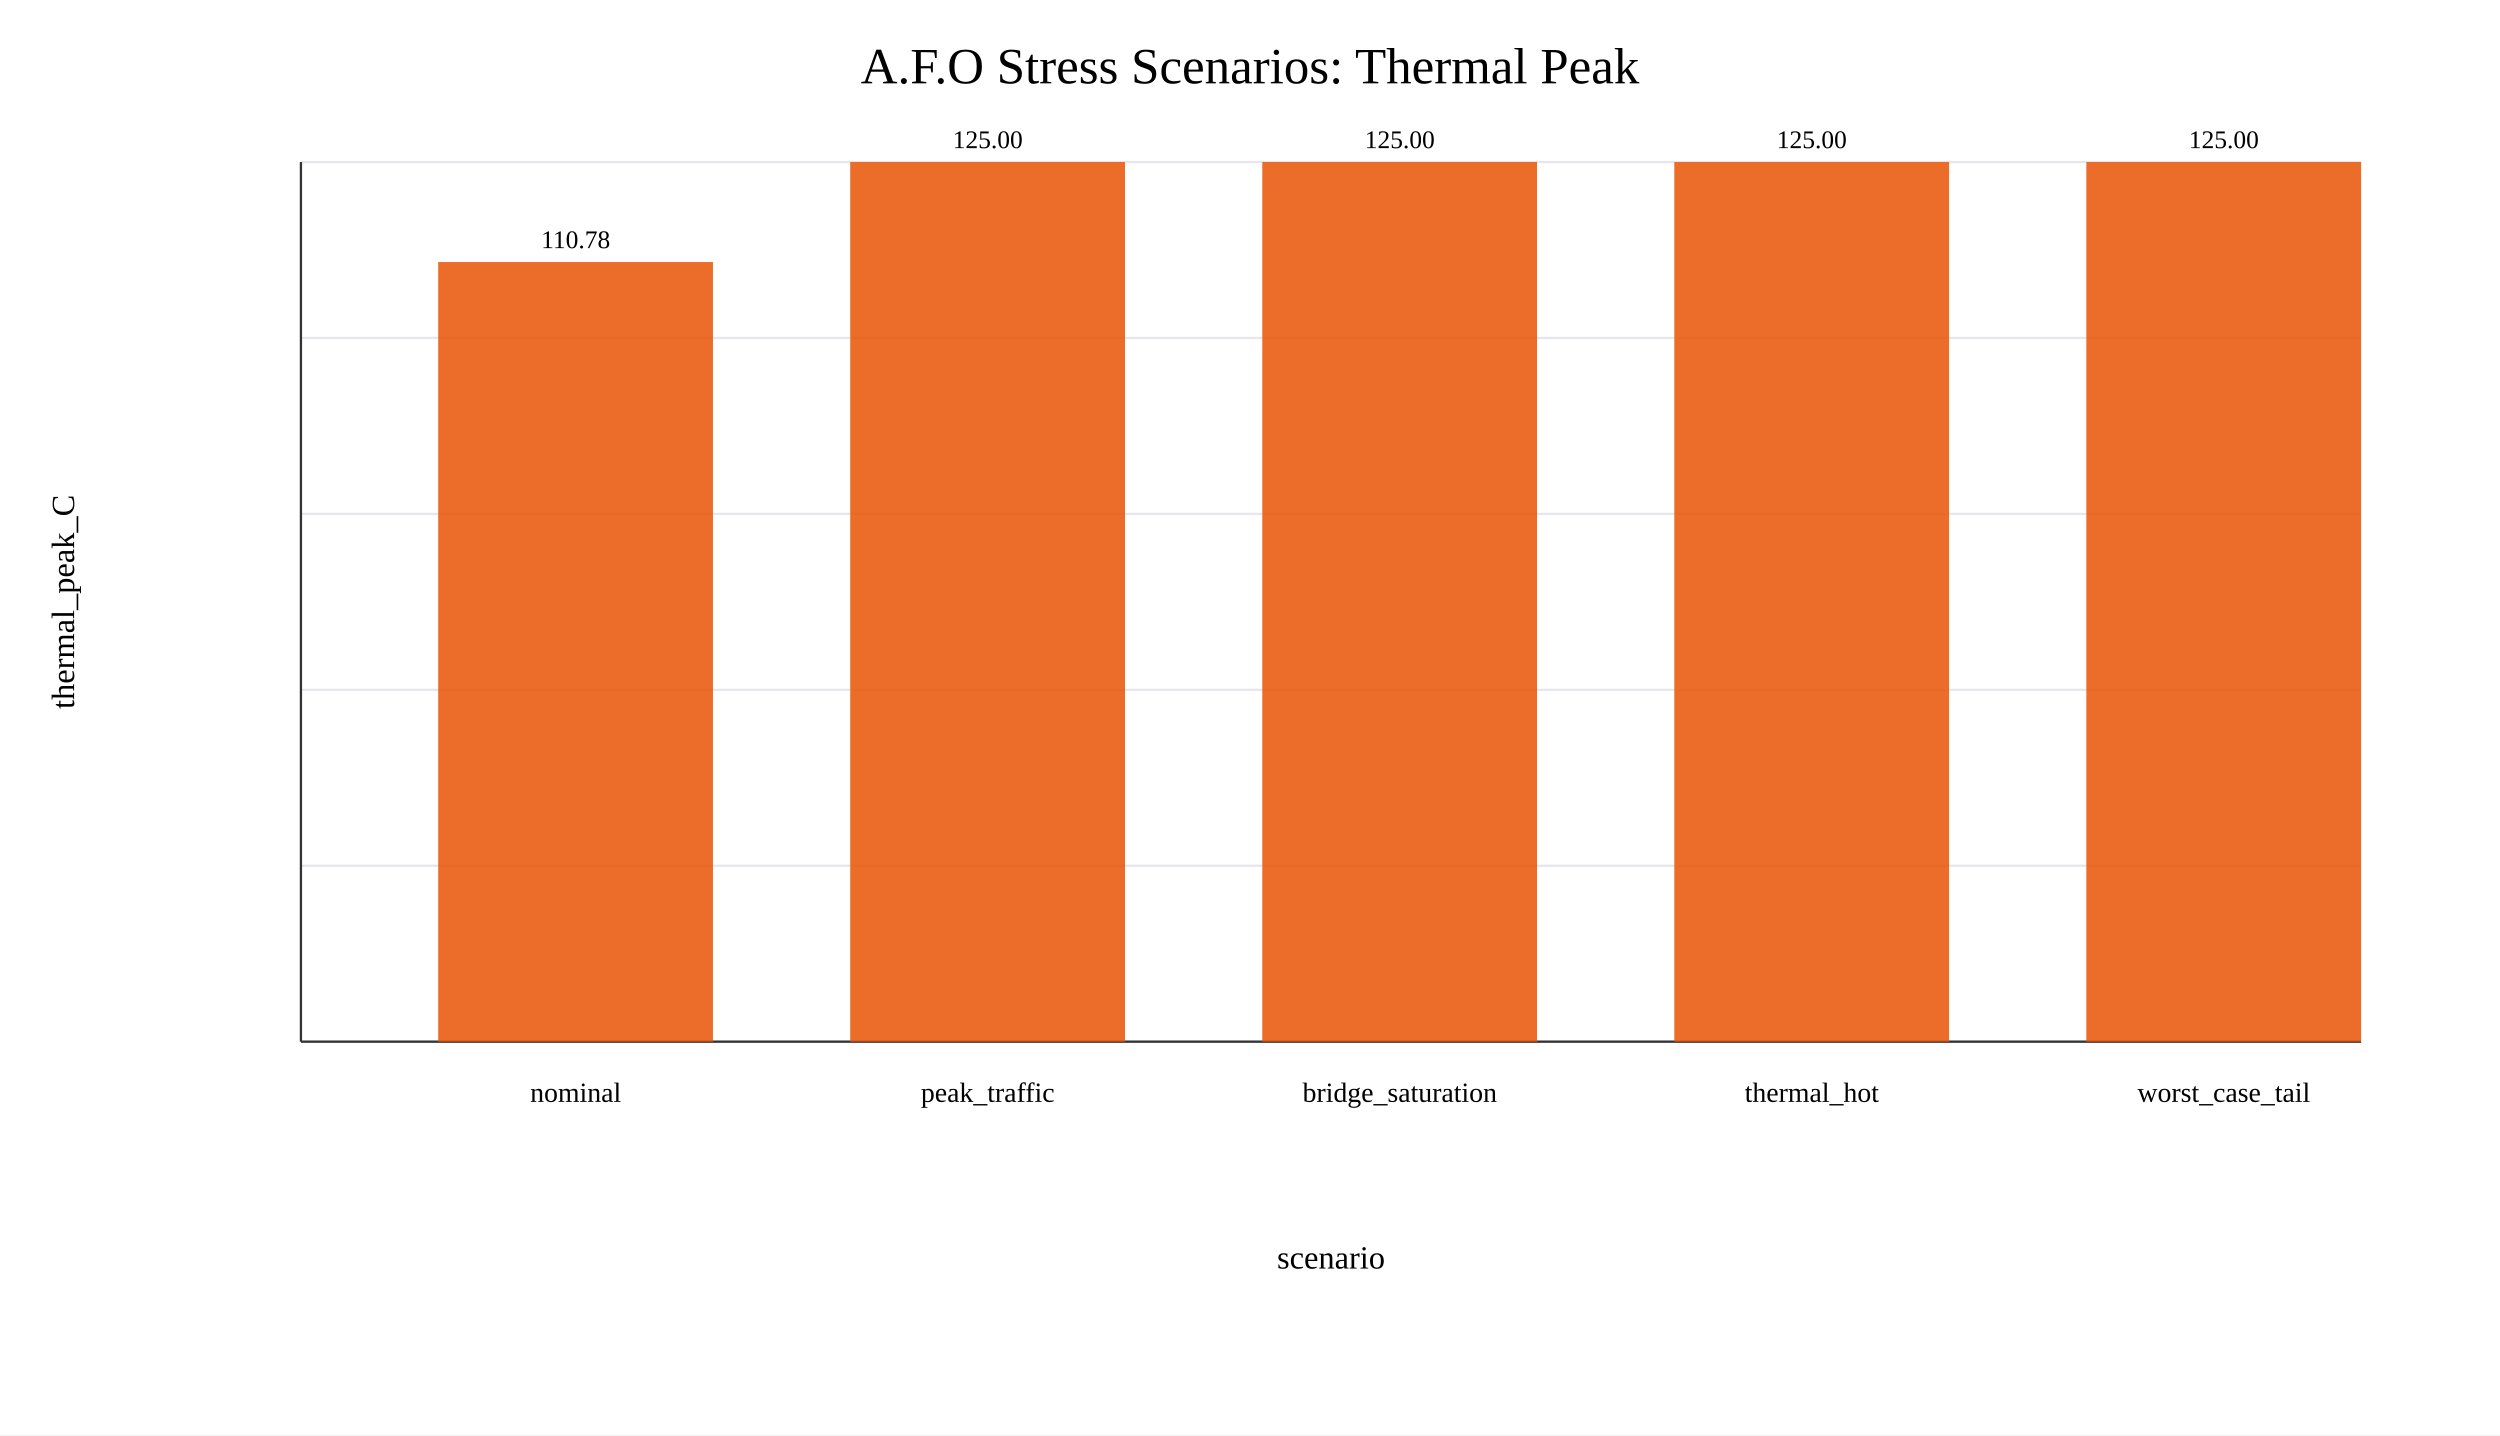
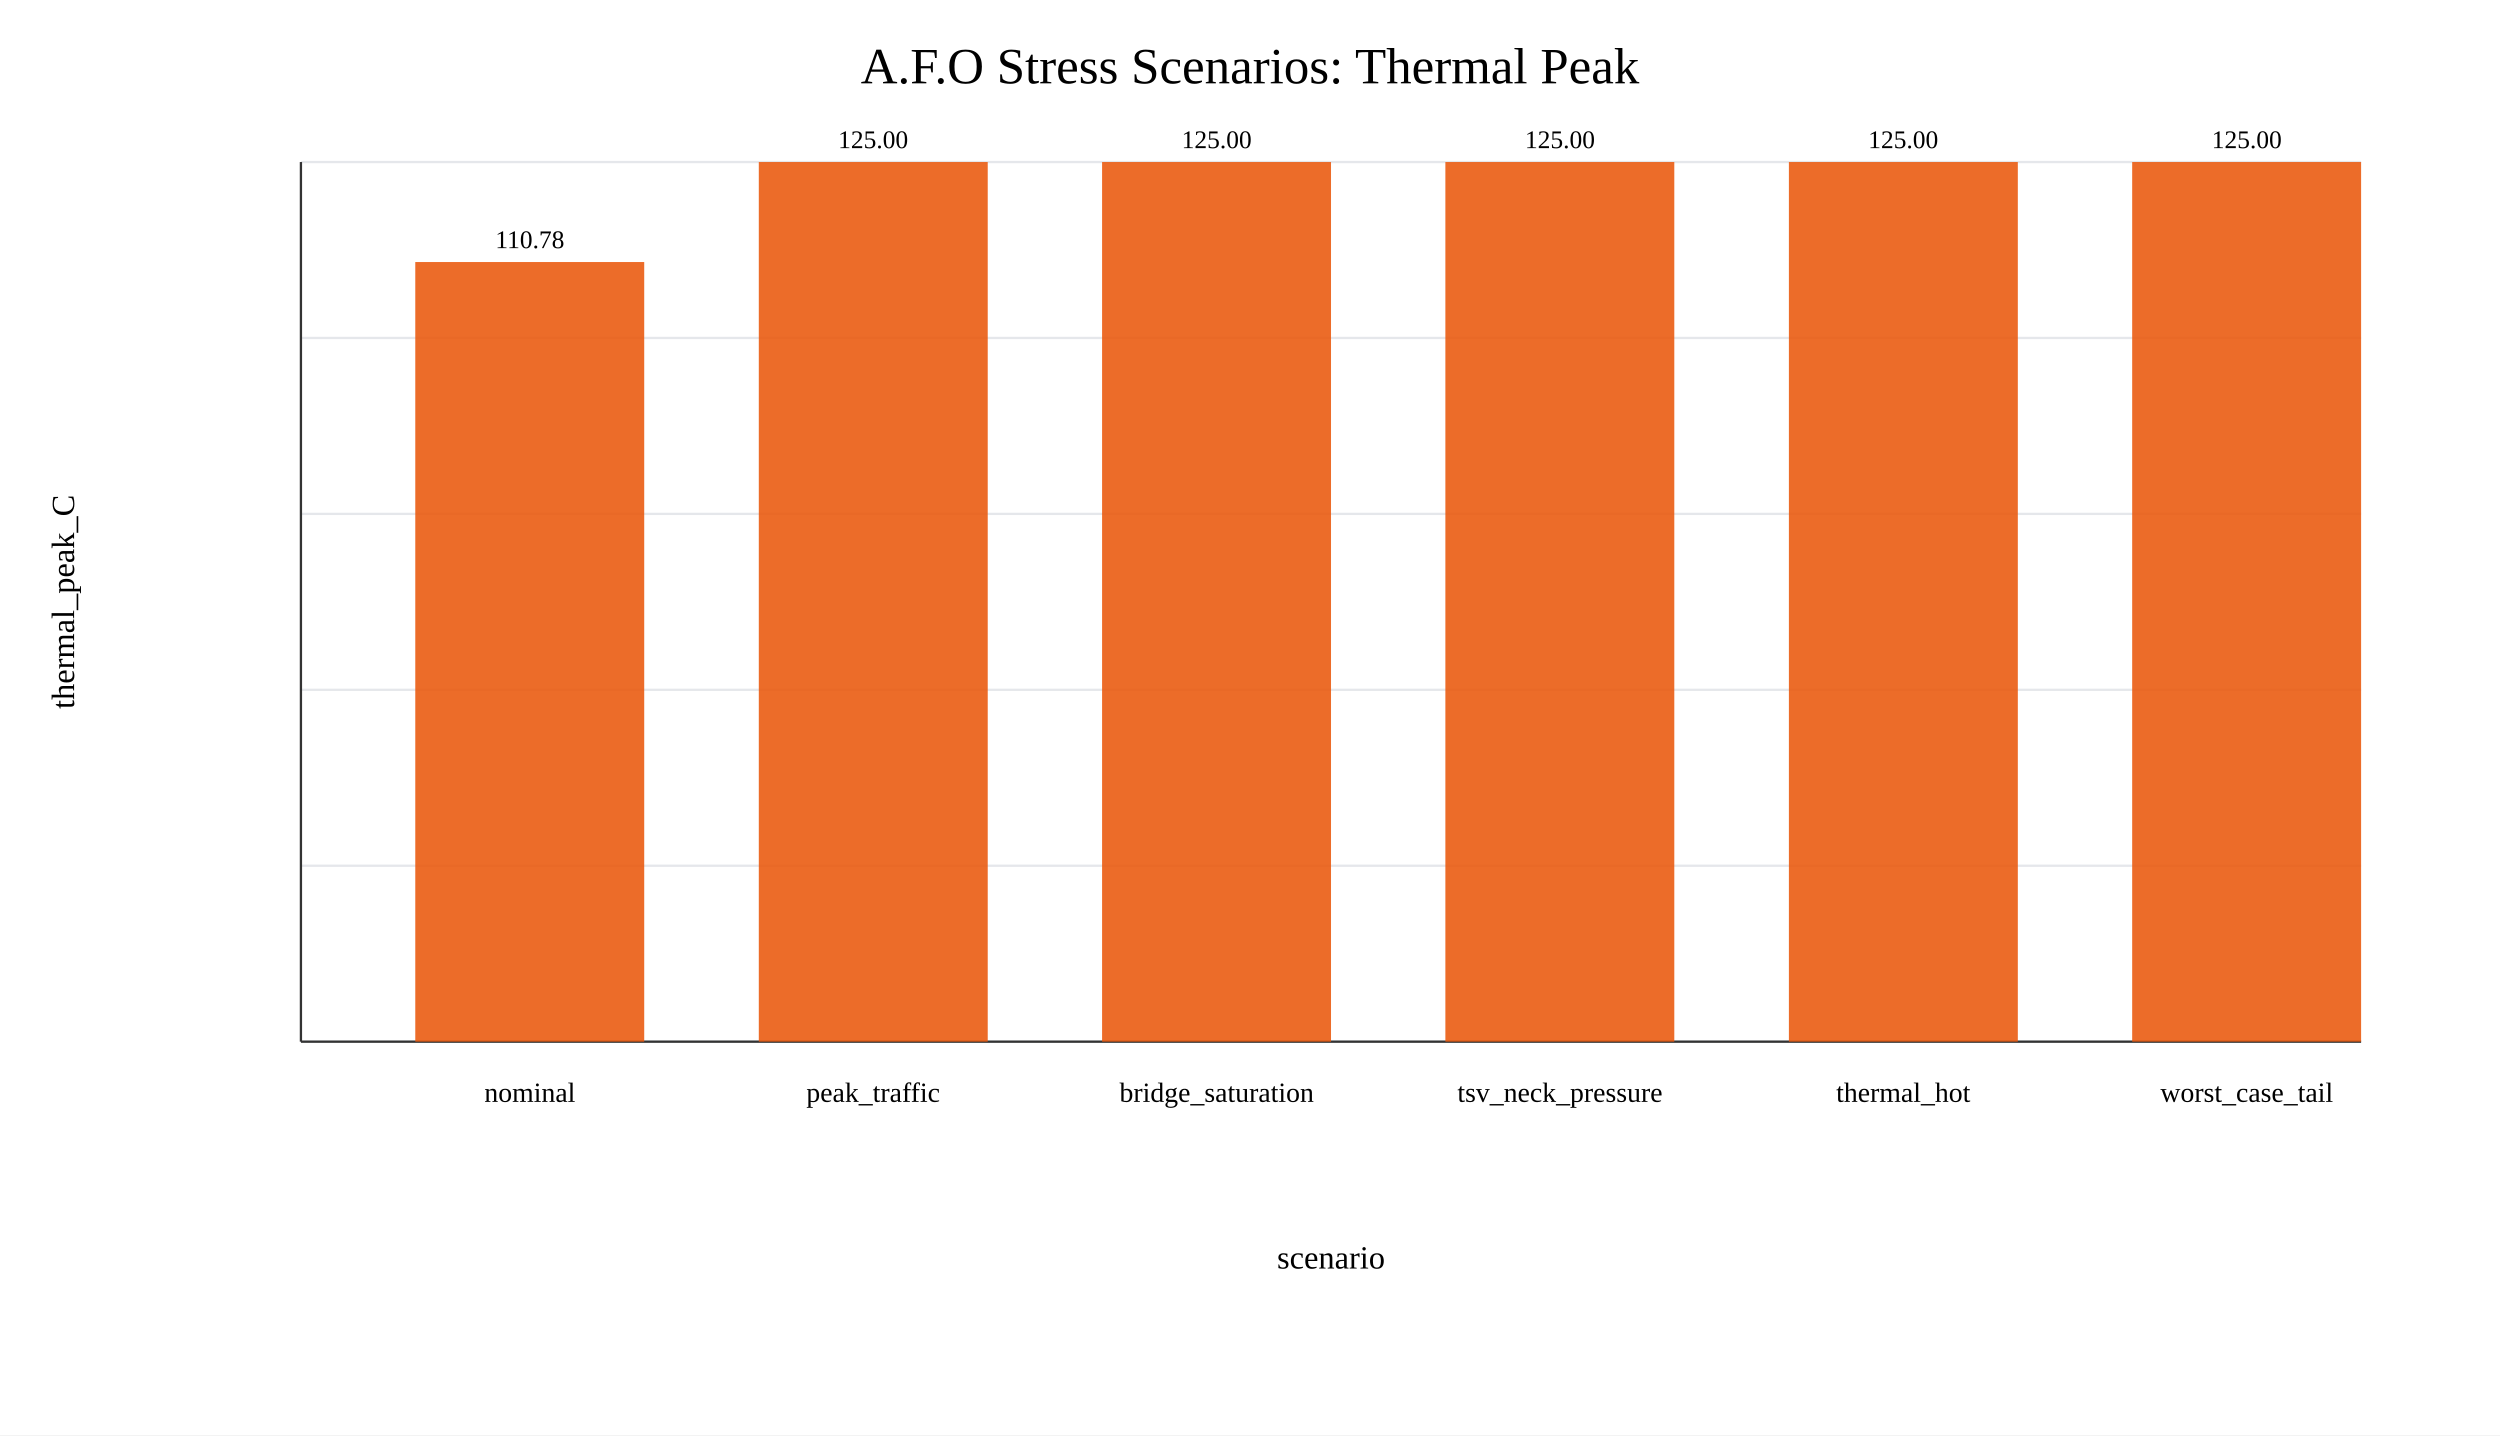
<svg xmlns="http://www.w3.org/2000/svg" width="1080" height="620">
  <rect x="0" y="0" width="1080" height="620" fill="#ffffff" />
  <text x="540.0" y="36" text-anchor="middle" font-size="22" font-family="Times New Roman">A.F.O Stress Scenarios: Thermal Peak</text>
  <line x1="130" y1="70.0" x2="1020" y2="70.0" stroke="#e5e7eb" />
  <line x1="130" y1="146.0" x2="1020" y2="146.0" stroke="#e5e7eb" />
  <line x1="130" y1="222.0" x2="1020" y2="222.0" stroke="#e5e7eb" />
  <line x1="130" y1="298.0" x2="1020" y2="298.0" stroke="#e5e7eb" />
  <line x1="130" y1="374.0" x2="1020" y2="374.0" stroke="#e5e7eb" />
  <line x1="130" y1="450.0" x2="1020" y2="450.0" stroke="#e5e7eb" />
  <line x1="130" y1="450" x2="1020" y2="450" stroke="#333" />
  <line x1="130" y1="70" x2="130" y2="450" stroke="#333" />
-   <rect x="189.3" y="113.2" width="118.7" height="336.8" fill="#ea580c" opacity="0.88" />
-   <text x="248.7" y="476.0" text-anchor="middle" font-size="12" font-family="Times New Roman">nominal</text>
-   <text x="248.7" y="107.2" text-anchor="middle" font-size="11" font-family="Times New Roman">110.78</text>
-   <rect x="367.3" y="70.0" width="118.7" height="380.0" fill="#ea580c" opacity="0.88" />
-   <text x="426.7" y="476.0" text-anchor="middle" font-size="12" font-family="Times New Roman">peak_traffic</text>
-   <text x="426.7" y="64.0" text-anchor="middle" font-size="11" font-family="Times New Roman">125.00</text>
-   <rect x="545.3" y="70.0" width="118.7" height="380.0" fill="#ea580c" opacity="0.88" />
-   <text x="604.7" y="476.0" text-anchor="middle" font-size="12" font-family="Times New Roman">bridge_saturation</text>
-   <text x="604.7" y="64.0" text-anchor="middle" font-size="11" font-family="Times New Roman">125.00</text>
-   <rect x="723.3" y="70.0" width="118.7" height="380.0" fill="#ea580c" opacity="0.88" />
-   <text x="782.7" y="476.0" text-anchor="middle" font-size="12" font-family="Times New Roman">thermal_hot</text>
-   <text x="782.7" y="64.0" text-anchor="middle" font-size="11" font-family="Times New Roman">125.00</text>
-   <rect x="901.3" y="70.0" width="118.7" height="380.0" fill="#ea580c" opacity="0.88" />
-   <text x="960.7" y="476.0" text-anchor="middle" font-size="12" font-family="Times New Roman">worst_case_tail</text>
-   <text x="960.7" y="64.0" text-anchor="middle" font-size="11" font-family="Times New Roman">125.00</text>
+   <rect x="179.4" y="113.2" width="98.9" height="336.8" fill="#ea580c" opacity="0.88" />
+   <text x="228.9" y="476.0" text-anchor="middle" font-size="12" font-family="Times New Roman">nominal</text>
+   <text x="228.9" y="107.2" text-anchor="middle" font-size="11" font-family="Times New Roman">110.78</text>
+   <rect x="327.8" y="70.0" width="98.9" height="380.0" fill="#ea580c" opacity="0.88" />
+   <text x="377.2" y="476.0" text-anchor="middle" font-size="12" font-family="Times New Roman">peak_traffic</text>
+   <text x="377.2" y="64.0" text-anchor="middle" font-size="11" font-family="Times New Roman">125.00</text>
+   <rect x="476.1" y="70.0" width="98.9" height="380.0" fill="#ea580c" opacity="0.88" />
+   <text x="525.6" y="476.0" text-anchor="middle" font-size="12" font-family="Times New Roman">bridge_saturation</text>
+   <text x="525.6" y="64.0" text-anchor="middle" font-size="11" font-family="Times New Roman">125.00</text>
+   <rect x="624.4" y="70.0" width="98.9" height="380.0" fill="#ea580c" opacity="0.88" />
+   <text x="673.9" y="476.0" text-anchor="middle" font-size="12" font-family="Times New Roman">tsv_neck_pressure</text>
+   <text x="673.9" y="64.0" text-anchor="middle" font-size="11" font-family="Times New Roman">125.00</text>
+   <rect x="772.8" y="70.0" width="98.9" height="380.0" fill="#ea580c" opacity="0.88" />
+   <text x="822.2" y="476.0" text-anchor="middle" font-size="12" font-family="Times New Roman">thermal_hot</text>
+   <text x="822.2" y="64.0" text-anchor="middle" font-size="11" font-family="Times New Roman">125.00</text>
+   <rect x="921.1" y="70.0" width="98.9" height="380.0" fill="#ea580c" opacity="0.88" />
+   <text x="970.6" y="476.0" text-anchor="middle" font-size="12" font-family="Times New Roman">worst_case_tail</text>
+   <text x="970.6" y="64.0" text-anchor="middle" font-size="11" font-family="Times New Roman">125.00</text>
  <text x="575.0" y="548" text-anchor="middle" font-size="14" font-family="Times New Roman">scenario</text>
  <text x="32" y="260.0" transform="rotate(-90 32,260.0)" text-anchor="middle" font-size="14" font-family="Times New Roman">thermal_peak_C</text>
</svg>
